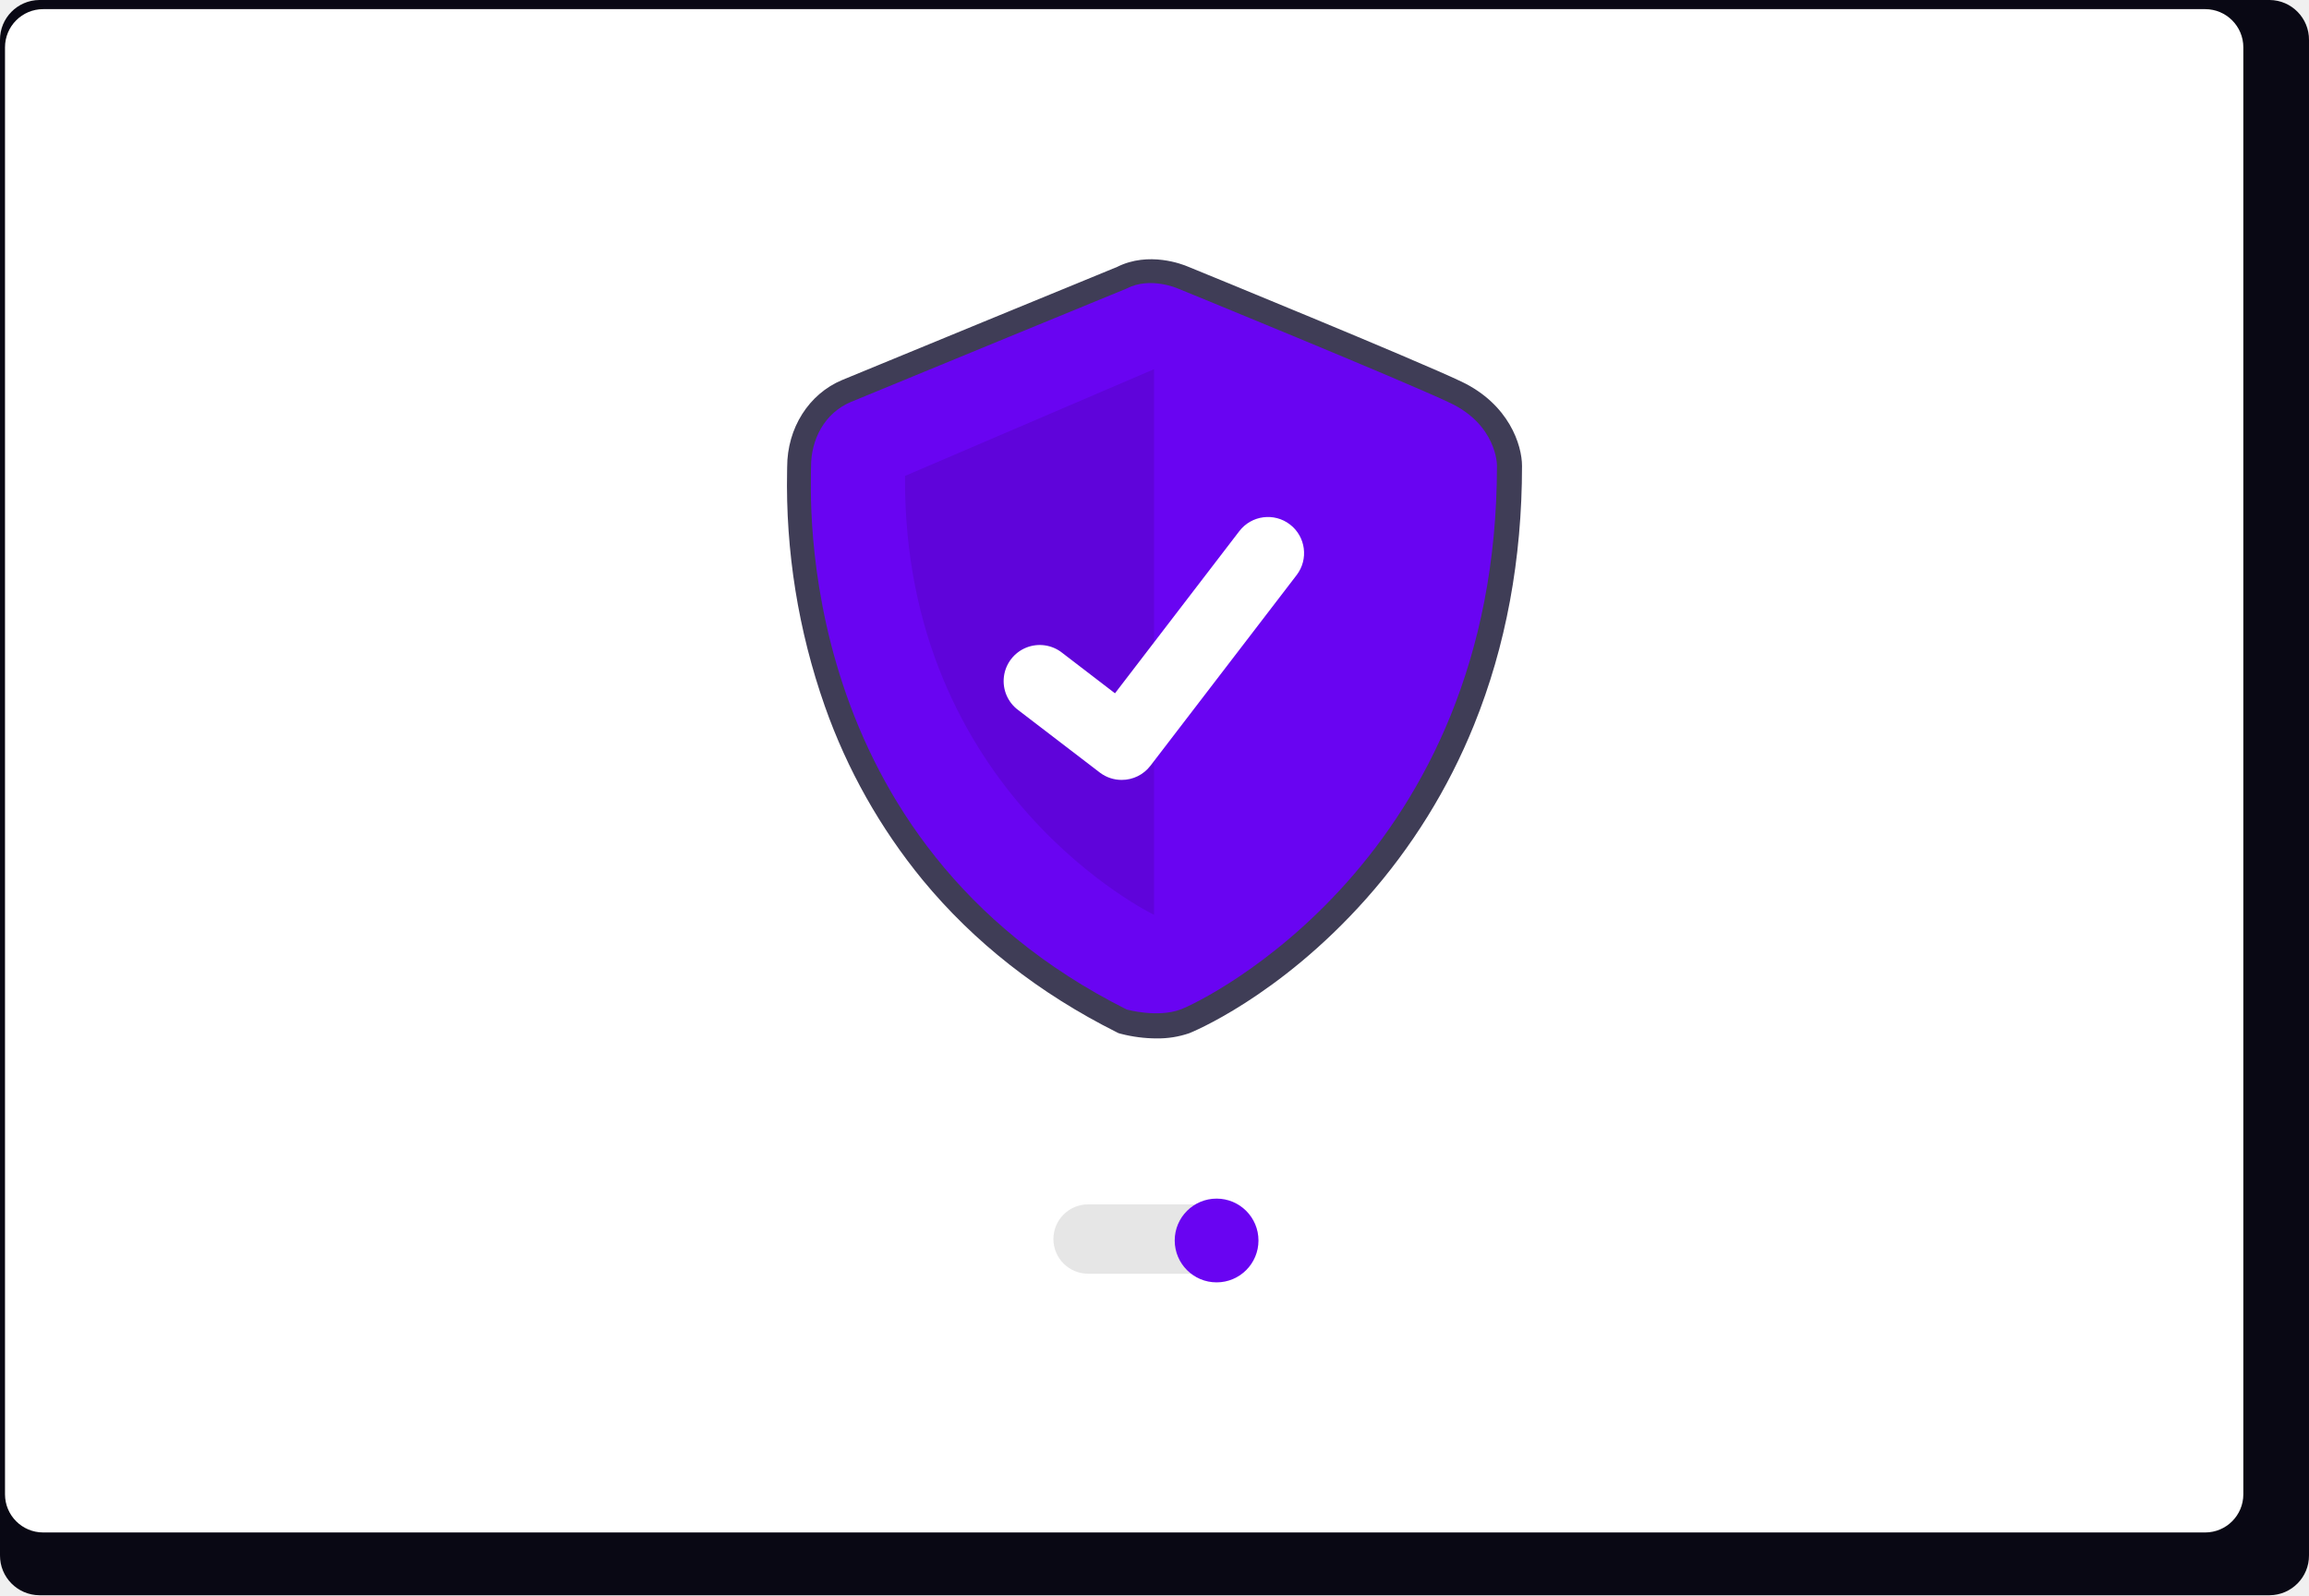
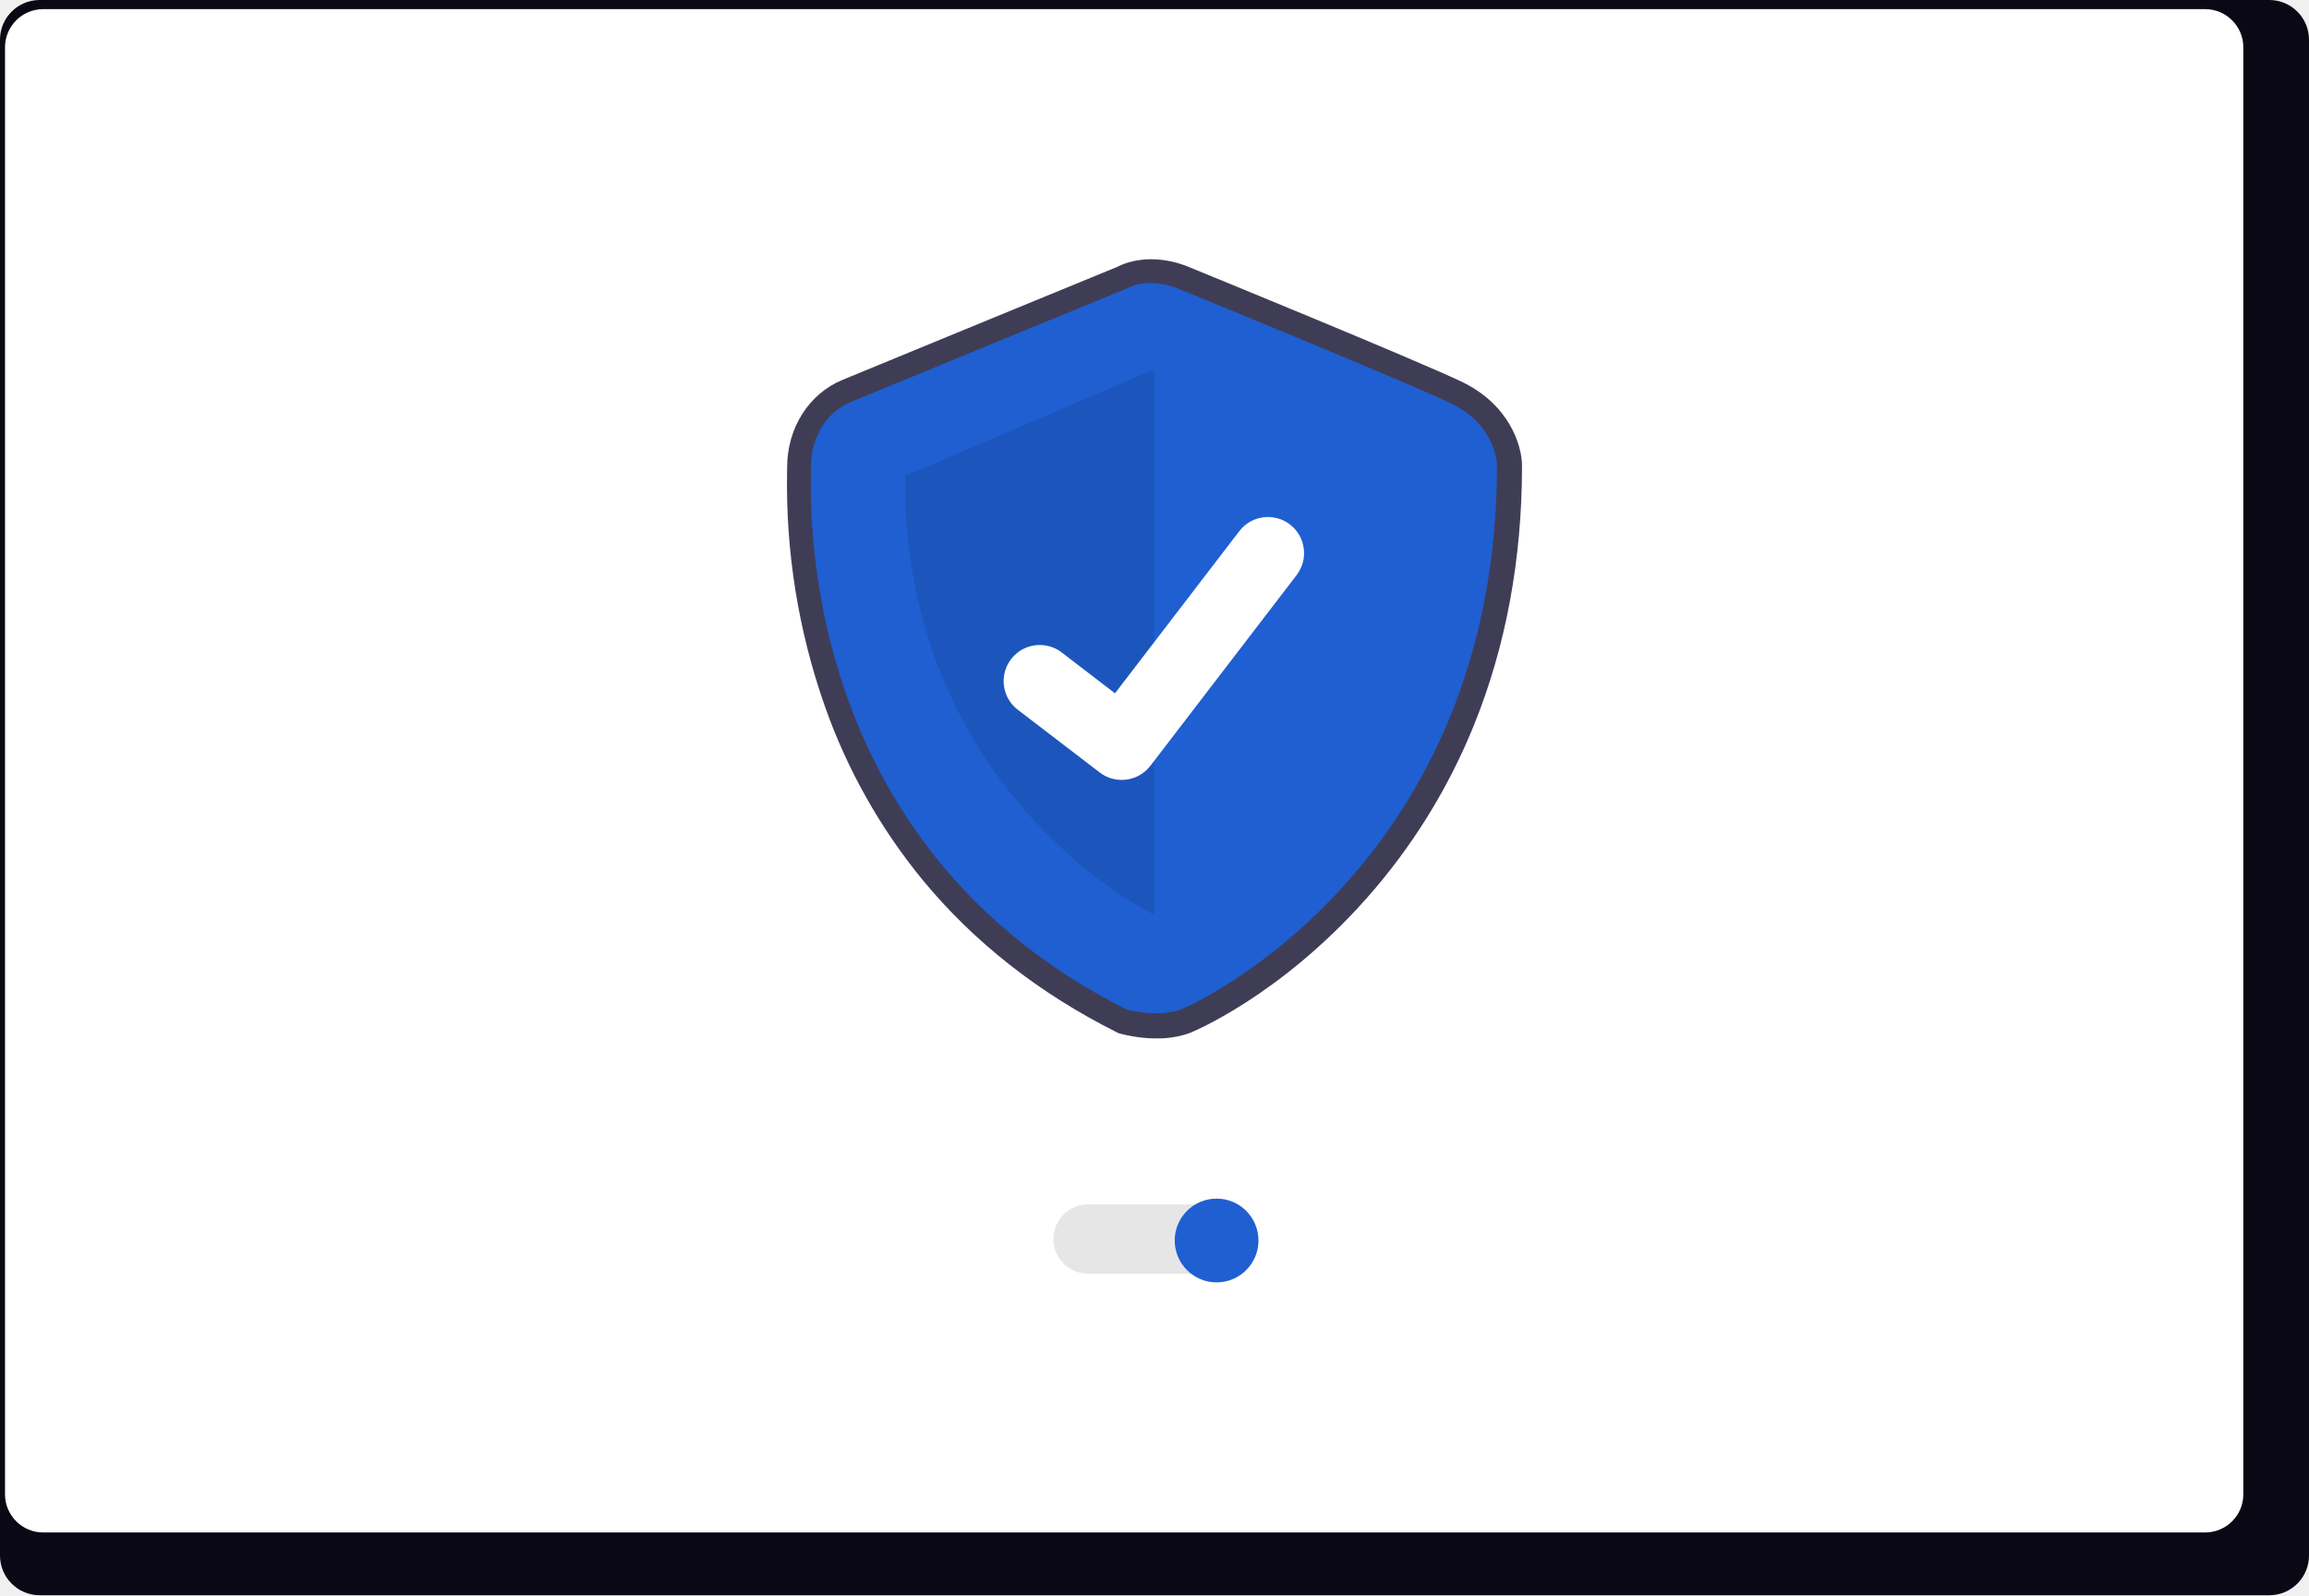
<svg xmlns="http://www.w3.org/2000/svg" width="799.468" height="552.327" viewBox="0 0 799.468 552.327">
  <g transform="translate(-560.266 -263.837)">
    <path d="M1352.3,232.384H580.059a13.747,13.747,0,0,0-13.613,13.848v524.66a13.74,13.74,0,0,0,13.613,13.819H1352.3a13.741,13.741,0,0,0,13.613-13.819V246.232a13.747,13.747,0,0,0-13.611-13.848Z" transform="translate(-6.18 31.453)" fill="#090814" />
    <path d="M1328.244,232.384h-748.6a13.225,13.225,0,0,0-13.2,13.223V746.614a13.219,13.219,0,0,0,13.2,13.2h748.6a13.219,13.219,0,0,0,13.2-13.2V245.608a13.224,13.224,0,0,0-13.193-13.223Z" transform="translate(-4.446 34.617)" fill="#fff" />
    <g transform="translate(0 36.84)">
      <path d="M318.445,427.78a49.971,49.971,0,0,1-12.388-1.6l-.8-.221-.74-.371c-26.745-13.41-49.309-31.122-67.064-52.645a199.3,199.3,0,0,1-33.862-60.128,231.425,231.425,0,0,1-13.087-81.525c.011-.582.021-1.032.021-1.342,0-13.484,7.485-25.316,19.069-30.143,8.866-3.694,89.361-36.757,95.177-39.146,10.953-5.488,22.638-.907,24.508-.106,4.194,1.715,78.607,32.151,94.688,39.808,16.573,7.892,20.994,22.069,20.994,29.2,0,32.292-5.593,62.472-16.623,89.7a207.7,207.7,0,0,1-37.326,60.155c-30.47,34.29-60.949,46.446-61.243,46.553a33.3,33.3,0,0,1-11.327,1.809Zm-7.168-17.754c2.642.592,8.726,1.481,12.691.035,5.037-1.837,30.547-15.065,54.386-41.892C411.291,331.1,428,284.509,428.027,229.681c-.059-1.111-.848-9.033-11.339-14.029-15.769-7.509-93.115-39.136-93.894-39.454l-.214-.091c-1.621-.679-6.779-2.11-10.335-.247l-.712.332c-.862.354-86.309,35.449-95.422,39.246-6.375,2.656-8.646,9.236-8.646,14.509,0,.385-.01.946-.024,1.67C206.712,269.133,215.393,361.447,311.277,410.025Z" transform="translate(642.288 158.754)" fill="#3f3d56" />
-       <path d="M312.583,172.636S226.36,208.05,217.121,211.9s-13.857,13.087-13.857,22.326-6.929,129.785,109.319,188.069c0,0,10.551,2.919,18.555,0S440.763,370.1,440.763,233.84c0,0,0-13.857-16.167-21.556s-94.331-39.647-94.331-39.647S320.667,168.4,312.583,172.636Z" transform="translate(637.814 154.246)" fill="#6904F2" />
+       <path d="M312.583,172.636S226.36,208.05,217.121,211.9s-13.857,13.087-13.857,22.326-6.929,129.785,109.319,188.069c0,0,10.551,2.919,18.555,0S440.763,370.1,440.763,233.84c0,0,0-13.857-16.167-21.556s-94.331-39.647-94.331-39.647S320.667,168.4,312.583,172.636Z" transform="translate(637.814 154.246)" fill="#1F5FD1" />
      <path d="M338.175,215.286V404.2s-86.993-41.875-86.223-151.964Z" transform="translate(621.667 139.541)" opacity="0.1" />
      <path d="M459.69,588.526a12.415,12.415,0,0,1-7.469-2.481l-.134-.1-28.129-21.536a12.5,12.5,0,1,1,15.2-19.84l18.22,13.971,43.056-56.151a12.5,12.5,0,0,1,17.521-2.313l-.268.364.275-.358a12.511,12.511,0,0,1,2.313,17.521l-50.644,66.047a12.5,12.5,0,0,1-9.942,4.877Z" transform="translate(488.938 -91.496)" fill="#fff" />
      <g transform="translate(40 16)">
        <rect width="64" height="24" rx="12" transform="translate(885 628)" fill="#e6e6e6" />
-         <circle cx="14.5" cy="14.5" r="14.5" transform="translate(927 626)" fill="#6904F2" />
+         <circle cx="14.5" cy="14.5" r="14.5" transform="translate(927 626)" fill="#1F5FD1" />
      </g>
    </g>
  </g>
</svg>
